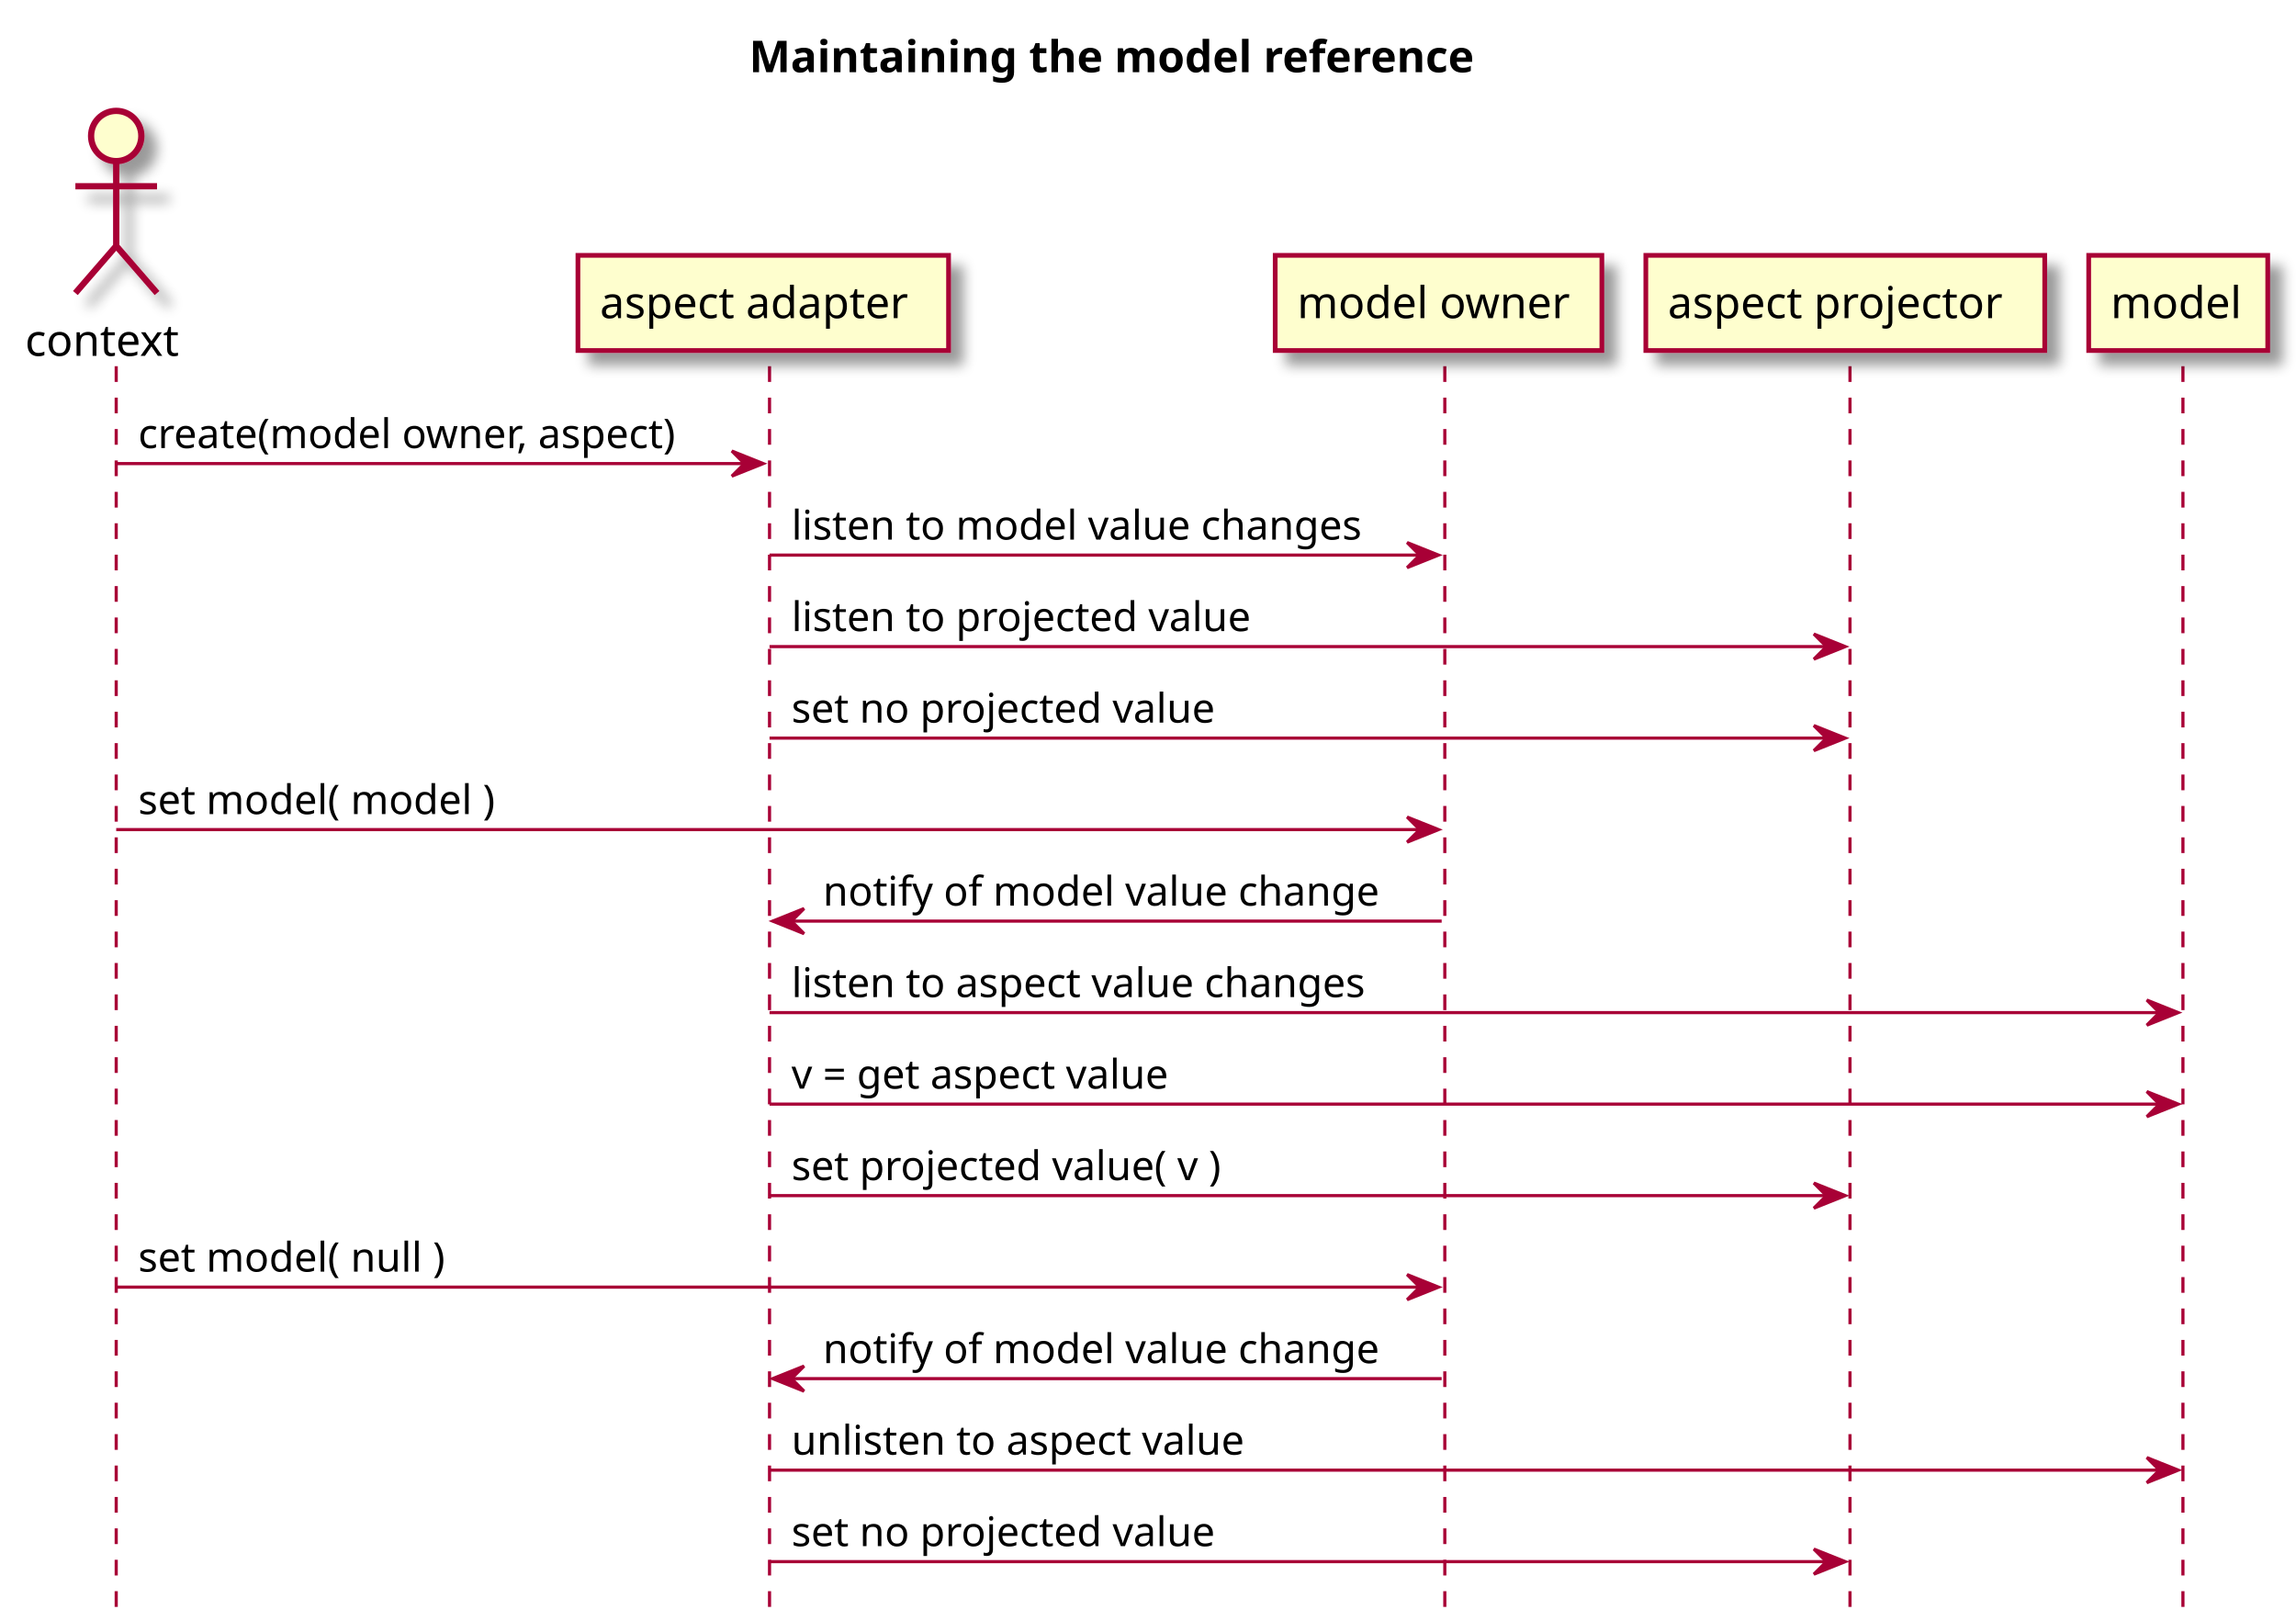
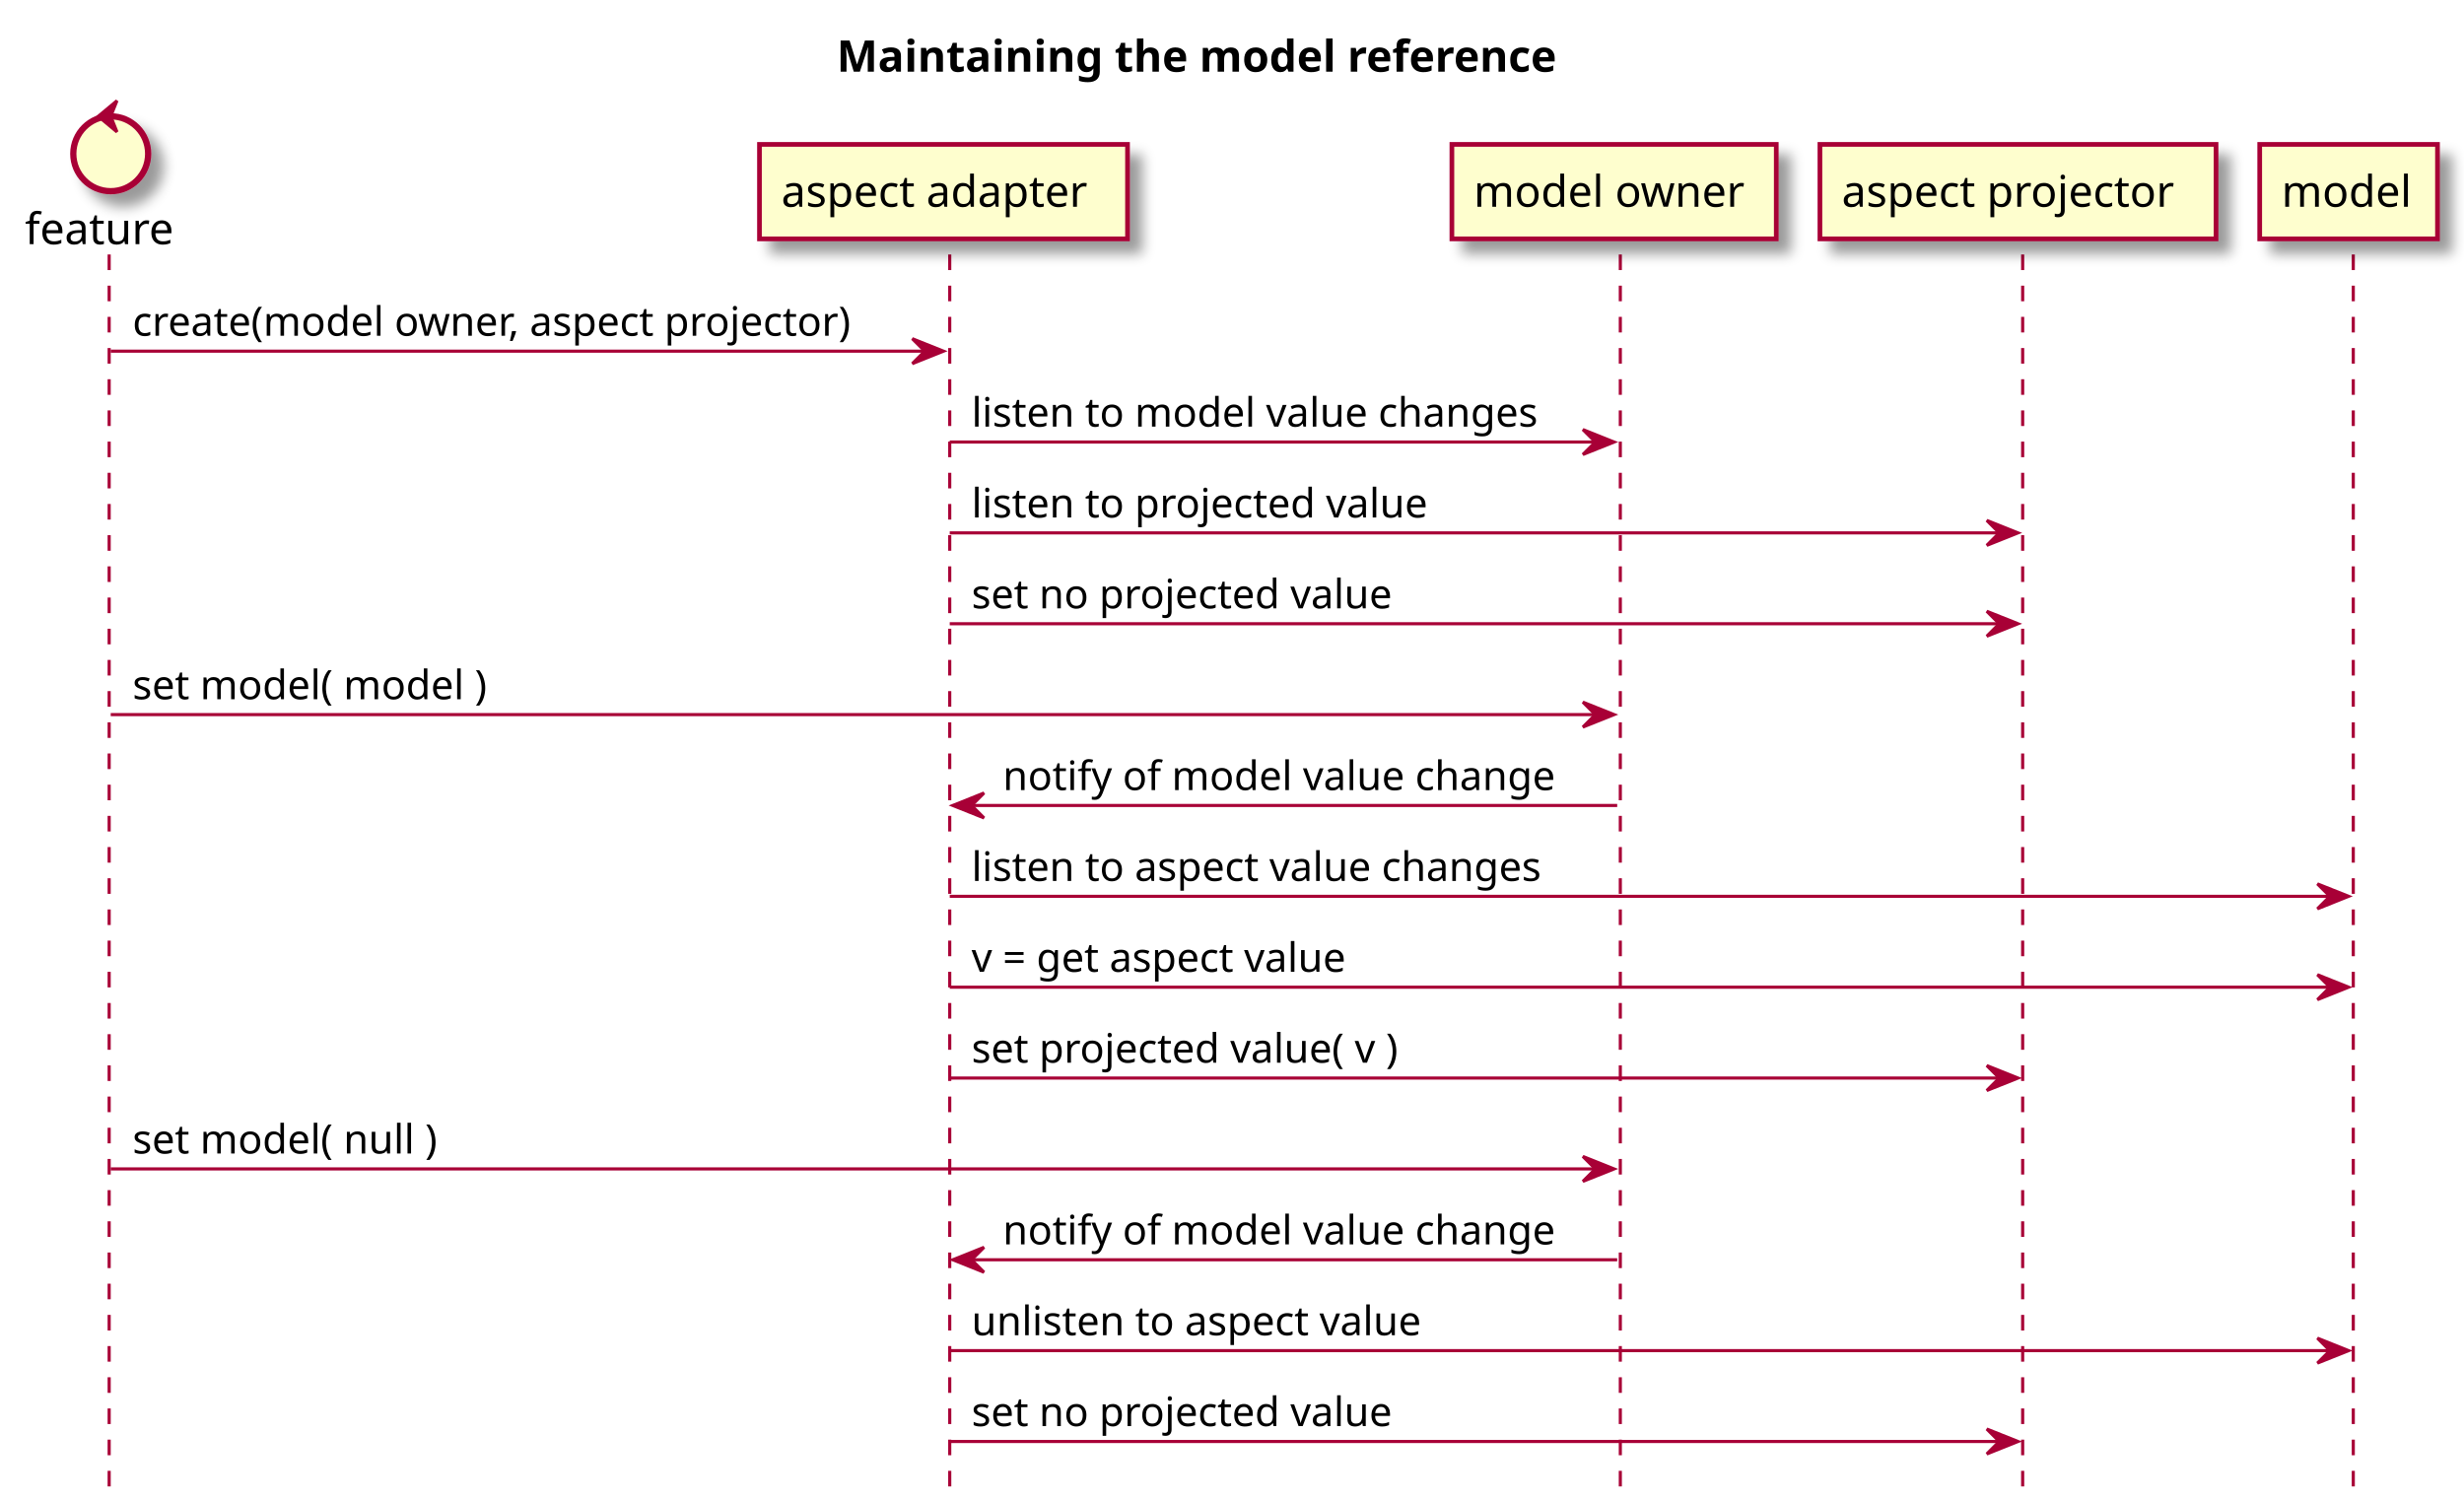
- <svg xmlns="http://www.w3.org/2000/svg" contentScriptType="application/ecmascript" contentStyleType="text/css" height="516px" preserveAspectRatio="none" style="width:731px;height:516px;" version="1.1" viewBox="0 0 731 516" width="731px" zoomAndPan="magnify">
+ <svg xmlns="http://www.w3.org/2000/svg" contentScriptType="application/ecmascript" contentStyleType="text/css" height="481px" preserveAspectRatio="none" style="width:790px;height:481px;" version="1.1" viewBox="0 0 790 481" width="790px" zoomAndPan="magnify">
  <defs>
-     <filter height="300%" id="f0zthzh" width="300%" x="-1" y="-1">
+     <filter height="300%" id="fbge4b2" width="300%" x="-1" y="-1">
      <feGaussianBlur result="blurOut" stdDeviation="2.0" />
      <feColorMatrix in="blurOut" result="blurOut2" type="matrix" values="0 0 0 0 0 0 0 0 0 0 0 0 0 0 0 0 0 0 .4 0" />
      <feOffset dx="4.0" dy="4.0" in="blurOut2" result="blurOut3" />
      <feBlend in="SourceGraphic" in2="blurOut3" mode="normal" />
    </filter>
  </defs>
  <g>
-     <text fill="#000000" font-family="sans-serif" font-size="14" font-weight="bold" lengthAdjust="spacingAndGlyphs" textLength="257" x="238.5" y="22.995">Maintaining the model reference</text>
-     <line style="stroke: #A80036; stroke-width: 1.0; stroke-dasharray: 5.0,5.0;" x1="37" x2="37" y1="116.594" y2="515.32" />
-     <line style="stroke: #A80036; stroke-width: 1.0; stroke-dasharray: 5.0,5.0;" x1="245" x2="245" y1="116.594" y2="515.32" />
-     <line style="stroke: #A80036; stroke-width: 1.0; stroke-dasharray: 5.0,5.0;" x1="460" x2="460" y1="116.594" y2="515.32" />
-     <line style="stroke: #A80036; stroke-width: 1.0; stroke-dasharray: 5.0,5.0;" x1="589" x2="589" y1="116.594" y2="515.32" />
-     <line style="stroke: #A80036; stroke-width: 1.0; stroke-dasharray: 5.0,5.0;" x1="695" x2="695" y1="116.594" y2="515.32" />
-     <text fill="#000000" font-family="sans-serif" font-size="14" lengthAdjust="spacingAndGlyphs" textLength="52" x="8" y="113.292">context</text>
-     <ellipse cx="37" cy="43.297" fill="#FEFECE" filter="url(#f0zthzh)" rx="8" ry="8" style="stroke: #A80036; stroke-width: 2.0;" />
-     <path d="M37,51.297 L37,78.297 M24,59.297 L50,59.297 M37,78.297 L24,93.297 M37,78.297 L50,93.297 " fill="#FEFECE" filter="url(#f0zthzh)" style="stroke: #A80036; stroke-width: 2.0;" />
-     <rect fill="#FEFECE" filter="url(#f0zthzh)" height="30.297" style="stroke: #A80036; stroke-width: 1.5;" width="118" x="184" y="81.297" />
-     <text fill="#000000" font-family="sans-serif" font-size="14" lengthAdjust="spacingAndGlyphs" textLength="104" x="191" y="101.292">aspect adapter</text>
-     <rect fill="#FEFECE" filter="url(#f0zthzh)" height="30.297" style="stroke: #A80036; stroke-width: 1.5;" width="104" x="406" y="81.297" />
-     <text fill="#000000" font-family="sans-serif" font-size="14" lengthAdjust="spacingAndGlyphs" textLength="90" x="413" y="101.292">model owner</text>
-     <rect fill="#FEFECE" filter="url(#f0zthzh)" height="30.297" style="stroke: #A80036; stroke-width: 1.5;" width="127" x="524" y="81.297" />
-     <text fill="#000000" font-family="sans-serif" font-size="14" lengthAdjust="spacingAndGlyphs" textLength="113" x="531" y="101.292">aspect projector</text>
-     <rect fill="#FEFECE" filter="url(#f0zthzh)" height="30.297" style="stroke: #A80036; stroke-width: 1.5;" width="57" x="665" y="81.297" />
-     <text fill="#000000" font-family="sans-serif" font-size="14" lengthAdjust="spacingAndGlyphs" textLength="43" x="672" y="101.292">model</text>
-     <polygon fill="#A80036" points="233,143.594,243,147.594,233,151.594,237,147.594" style="stroke: #A80036; stroke-width: 1.0;" />
-     <line style="stroke: #A80036; stroke-width: 1.0;" x1="37" x2="239" y1="147.594" y2="147.594" />
-     <text fill="#000000" font-family="sans-serif" font-size="13" lengthAdjust="spacingAndGlyphs" textLength="184" x="44" y="142.661">create(model owner, aspect)</text>
-     <polygon fill="#A80036" points="448,172.727,458,176.727,448,180.727,452,176.727" style="stroke: #A80036; stroke-width: 1.0;" />
-     <line style="stroke: #A80036; stroke-width: 1.0;" x1="245" x2="454" y1="176.727" y2="176.727" />
-     <text fill="#000000" font-family="sans-serif" font-size="13" lengthAdjust="spacingAndGlyphs" textLength="191" x="252" y="171.793">listen to model value changes</text>
-     <polygon fill="#A80036" points="577.5,201.859,587.5,205.859,577.5,209.859,581.5,205.859" style="stroke: #A80036; stroke-width: 1.0;" />
-     <line style="stroke: #A80036; stroke-width: 1.0;" x1="245" x2="583.5" y1="205.859" y2="205.859" />
-     <text fill="#000000" font-family="sans-serif" font-size="13" lengthAdjust="spacingAndGlyphs" textLength="153" x="252" y="200.926">listen to projected value</text>
-     <polygon fill="#A80036" points="577.5,230.992,587.5,234.992,577.5,238.992,581.5,234.992" style="stroke: #A80036; stroke-width: 1.0;" />
-     <line style="stroke: #A80036; stroke-width: 1.0;" x1="245" x2="583.5" y1="234.992" y2="234.992" />
-     <text fill="#000000" font-family="sans-serif" font-size="13" lengthAdjust="spacingAndGlyphs" textLength="142" x="252" y="230.059">set no projected value</text>
-     <polygon fill="#A80036" points="448,260.125,458,264.125,448,268.125,452,264.125" style="stroke: #A80036; stroke-width: 1.0;" />
-     <line style="stroke: #A80036; stroke-width: 1.0;" x1="37" x2="454" y1="264.125" y2="264.125" />
-     <text fill="#000000" font-family="sans-serif" font-size="13" lengthAdjust="spacingAndGlyphs" textLength="122" x="44" y="259.192">set model( model )</text>
-     <polygon fill="#A80036" points="256,289.258,246,293.258,256,297.258,252,293.258" style="stroke: #A80036; stroke-width: 1.0;" />
-     <line style="stroke: #A80036; stroke-width: 1.0;" x1="250" x2="459" y1="293.258" y2="293.258" />
-     <text fill="#000000" font-family="sans-serif" font-size="13" lengthAdjust="spacingAndGlyphs" textLength="184" x="262" y="288.325">notify of model value change</text>
-     <polygon fill="#A80036" points="683.5,318.391,693.5,322.391,683.5,326.391,687.5,322.391" style="stroke: #A80036; stroke-width: 1.0;" />
-     <line style="stroke: #A80036; stroke-width: 1.0;" x1="245" x2="689.5" y1="322.391" y2="322.391" />
-     <text fill="#000000" font-family="sans-serif" font-size="13" lengthAdjust="spacingAndGlyphs" textLength="194" x="252" y="317.457">listen to aspect value changes</text>
-     <polygon fill="#A80036" points="683.5,347.523,693.5,351.523,683.5,355.523,687.5,351.523" style="stroke: #A80036; stroke-width: 1.0;" />
-     <line style="stroke: #A80036; stroke-width: 1.0;" x1="245" x2="689.5" y1="351.523" y2="351.523" />
-     <text fill="#000000" font-family="sans-serif" font-size="13" lengthAdjust="spacingAndGlyphs" textLength="132" x="252" y="346.59">v = get aspect value</text>
-     <polygon fill="#A80036" points="577.5,376.656,587.5,380.656,577.5,384.656,581.5,380.656" style="stroke: #A80036; stroke-width: 1.0;" />
-     <line style="stroke: #A80036; stroke-width: 1.0;" x1="245" x2="583.5" y1="380.656" y2="380.656" />
-     <text fill="#000000" font-family="sans-serif" font-size="13" lengthAdjust="spacingAndGlyphs" textLength="147" x="252" y="375.723">set projected value( v )</text>
-     <polygon fill="#A80036" points="448,405.789,458,409.789,448,413.789,452,409.789" style="stroke: #A80036; stroke-width: 1.0;" />
-     <line style="stroke: #A80036; stroke-width: 1.0;" x1="37" x2="454" y1="409.789" y2="409.789" />
-     <text fill="#000000" font-family="sans-serif" font-size="13" lengthAdjust="spacingAndGlyphs" textLength="104" x="44" y="404.856">set model( null )</text>
-     <polygon fill="#A80036" points="256,434.922,246,438.922,256,442.922,252,438.922" style="stroke: #A80036; stroke-width: 1.0;" />
-     <line style="stroke: #A80036; stroke-width: 1.0;" x1="250" x2="459" y1="438.922" y2="438.922" />
-     <text fill="#000000" font-family="sans-serif" font-size="13" lengthAdjust="spacingAndGlyphs" textLength="184" x="262" y="433.989">notify of model value change</text>
-     <polygon fill="#A80036" points="683.5,464.055,693.5,468.055,683.5,472.055,687.5,468.055" style="stroke: #A80036; stroke-width: 1.0;" />
-     <line style="stroke: #A80036; stroke-width: 1.0;" x1="245" x2="689.5" y1="468.055" y2="468.055" />
-     <text fill="#000000" font-family="sans-serif" font-size="13" lengthAdjust="spacingAndGlyphs" textLength="152" x="252" y="463.122">unlisten to aspect value</text>
-     <polygon fill="#A80036" points="577.5,493.188,587.5,497.188,577.5,501.188,581.5,497.188" style="stroke: #A80036; stroke-width: 1.0;" />
-     <line style="stroke: #A80036; stroke-width: 1.0;" x1="245" x2="583.5" y1="497.188" y2="497.188" />
-     <text fill="#000000" font-family="sans-serif" font-size="13" lengthAdjust="spacingAndGlyphs" textLength="142" x="252" y="492.254">set no projected value</text>
+     <text fill="#000000" font-family="sans-serif" font-size="14" font-weight="bold" lengthAdjust="spacingAndGlyphs" textLength="257" x="268.25" y="22.995">Maintaining the model reference</text>
+     <line style="stroke: #A80036; stroke-width: 1.0; stroke-dasharray: 5.0,5.0;" x1="35" x2="35" y1="81.594" y2="480.32" />
+     <line style="stroke: #A80036; stroke-width: 1.0; stroke-dasharray: 5.0,5.0;" x1="304.5" x2="304.5" y1="81.594" y2="480.32" />
+     <line style="stroke: #A80036; stroke-width: 1.0; stroke-dasharray: 5.0,5.0;" x1="519.5" x2="519.5" y1="81.594" y2="480.32" />
+     <line style="stroke: #A80036; stroke-width: 1.0; stroke-dasharray: 5.0,5.0;" x1="648.5" x2="648.5" y1="81.594" y2="480.32" />
+     <line style="stroke: #A80036; stroke-width: 1.0; stroke-dasharray: 5.0,5.0;" x1="754.5" x2="754.5" y1="81.594" y2="480.32" />
+     <text fill="#000000" font-family="sans-serif" font-size="14" lengthAdjust="spacingAndGlyphs" textLength="49" x="8" y="78.292">feature</text>
+     <ellipse cx="35.5" cy="49.297" fill="#FEFECE" filter="url(#fbge4b2)" rx="12" ry="12" style="stroke: #A80036; stroke-width: 2.0;" />
+     <polygon fill="#A80036" points="31.5,37.297,37.5,32.297,35.5,37.297,37.5,42.297,31.5,37.297" style="stroke: #A80036; stroke-width: 1.0;" />
+     <rect fill="#FEFECE" filter="url(#fbge4b2)" height="30.297" style="stroke: #A80036; stroke-width: 1.5;" width="118" x="243.5" y="46.297" />
+     <text fill="#000000" font-family="sans-serif" font-size="14" lengthAdjust="spacingAndGlyphs" textLength="104" x="250.5" y="66.292">aspect adapter</text>
+     <rect fill="#FEFECE" filter="url(#fbge4b2)" height="30.297" style="stroke: #A80036; stroke-width: 1.5;" width="104" x="465.5" y="46.297" />
+     <text fill="#000000" font-family="sans-serif" font-size="14" lengthAdjust="spacingAndGlyphs" textLength="90" x="472.5" y="66.292">model owner</text>
+     <rect fill="#FEFECE" filter="url(#fbge4b2)" height="30.297" style="stroke: #A80036; stroke-width: 1.5;" width="127" x="583.5" y="46.297" />
+     <text fill="#000000" font-family="sans-serif" font-size="14" lengthAdjust="spacingAndGlyphs" textLength="113" x="590.5" y="66.292">aspect projector</text>
+     <rect fill="#FEFECE" filter="url(#fbge4b2)" height="30.297" style="stroke: #A80036; stroke-width: 1.5;" width="57" x="724.5" y="46.297" />
+     <text fill="#000000" font-family="sans-serif" font-size="14" lengthAdjust="spacingAndGlyphs" textLength="43" x="731.5" y="66.292">model</text>
+     <polygon fill="#A80036" points="292.5,108.594,302.5,112.594,292.5,116.594,296.5,112.594" style="stroke: #A80036; stroke-width: 1.0;" />
+     <line style="stroke: #A80036; stroke-width: 1.0;" x1="35.5" x2="298.5" y1="112.594" y2="112.594" />
+     <text fill="#000000" font-family="sans-serif" font-size="13" lengthAdjust="spacingAndGlyphs" textLength="245" x="42.5" y="107.661">create(model owner, aspect projector)</text>
+     <polygon fill="#A80036" points="507.5,137.727,517.5,141.727,507.5,145.727,511.5,141.727" style="stroke: #A80036; stroke-width: 1.0;" />
+     <line style="stroke: #A80036; stroke-width: 1.0;" x1="304.5" x2="513.5" y1="141.727" y2="141.727" />
+     <text fill="#000000" font-family="sans-serif" font-size="13" lengthAdjust="spacingAndGlyphs" textLength="191" x="311.5" y="136.793">listen to model value changes</text>
+     <polygon fill="#A80036" points="637,166.859,647,170.859,637,174.859,641,170.859" style="stroke: #A80036; stroke-width: 1.0;" />
+     <line style="stroke: #A80036; stroke-width: 1.0;" x1="304.5" x2="643" y1="170.859" y2="170.859" />
+     <text fill="#000000" font-family="sans-serif" font-size="13" lengthAdjust="spacingAndGlyphs" textLength="153" x="311.5" y="165.926">listen to projected value</text>
+     <polygon fill="#A80036" points="637,195.992,647,199.992,637,203.992,641,199.992" style="stroke: #A80036; stroke-width: 1.0;" />
+     <line style="stroke: #A80036; stroke-width: 1.0;" x1="304.5" x2="643" y1="199.992" y2="199.992" />
+     <text fill="#000000" font-family="sans-serif" font-size="13" lengthAdjust="spacingAndGlyphs" textLength="142" x="311.5" y="195.059">set no projected value</text>
+     <polygon fill="#A80036" points="507.5,225.125,517.5,229.125,507.5,233.125,511.5,229.125" style="stroke: #A80036; stroke-width: 1.0;" />
+     <line style="stroke: #A80036; stroke-width: 1.0;" x1="35.5" x2="513.5" y1="229.125" y2="229.125" />
+     <text fill="#000000" font-family="sans-serif" font-size="13" lengthAdjust="spacingAndGlyphs" textLength="122" x="42.5" y="224.192">set model( model )</text>
+     <polygon fill="#A80036" points="315.5,254.258,305.5,258.258,315.5,262.258,311.5,258.258" style="stroke: #A80036; stroke-width: 1.0;" />
+     <line style="stroke: #A80036; stroke-width: 1.0;" x1="309.5" x2="518.5" y1="258.258" y2="258.258" />
+     <text fill="#000000" font-family="sans-serif" font-size="13" lengthAdjust="spacingAndGlyphs" textLength="184" x="321.5" y="253.325">notify of model value change</text>
+     <polygon fill="#A80036" points="743,283.391,753,287.391,743,291.391,747,287.391" style="stroke: #A80036; stroke-width: 1.0;" />
+     <line style="stroke: #A80036; stroke-width: 1.0;" x1="304.5" x2="749" y1="287.391" y2="287.391" />
+     <text fill="#000000" font-family="sans-serif" font-size="13" lengthAdjust="spacingAndGlyphs" textLength="194" x="311.5" y="282.457">listen to aspect value changes</text>
+     <polygon fill="#A80036" points="743,312.523,753,316.523,743,320.523,747,316.523" style="stroke: #A80036; stroke-width: 1.0;" />
+     <line style="stroke: #A80036; stroke-width: 1.0;" x1="304.5" x2="749" y1="316.523" y2="316.523" />
+     <text fill="#000000" font-family="sans-serif" font-size="13" lengthAdjust="spacingAndGlyphs" textLength="132" x="311.5" y="311.59">v = get aspect value</text>
+     <polygon fill="#A80036" points="637,341.656,647,345.656,637,349.656,641,345.656" style="stroke: #A80036; stroke-width: 1.0;" />
+     <line style="stroke: #A80036; stroke-width: 1.0;" x1="304.5" x2="643" y1="345.656" y2="345.656" />
+     <text fill="#000000" font-family="sans-serif" font-size="13" lengthAdjust="spacingAndGlyphs" textLength="147" x="311.5" y="340.723">set projected value( v )</text>
+     <polygon fill="#A80036" points="507.5,370.789,517.5,374.789,507.5,378.789,511.5,374.789" style="stroke: #A80036; stroke-width: 1.0;" />
+     <line style="stroke: #A80036; stroke-width: 1.0;" x1="35.5" x2="513.5" y1="374.789" y2="374.789" />
+     <text fill="#000000" font-family="sans-serif" font-size="13" lengthAdjust="spacingAndGlyphs" textLength="104" x="42.5" y="369.856">set model( null )</text>
+     <polygon fill="#A80036" points="315.5,399.922,305.5,403.922,315.5,407.922,311.5,403.922" style="stroke: #A80036; stroke-width: 1.0;" />
+     <line style="stroke: #A80036; stroke-width: 1.0;" x1="309.5" x2="518.5" y1="403.922" y2="403.922" />
+     <text fill="#000000" font-family="sans-serif" font-size="13" lengthAdjust="spacingAndGlyphs" textLength="184" x="321.5" y="398.989">notify of model value change</text>
+     <polygon fill="#A80036" points="743,429.055,753,433.055,743,437.055,747,433.055" style="stroke: #A80036; stroke-width: 1.0;" />
+     <line style="stroke: #A80036; stroke-width: 1.0;" x1="304.5" x2="749" y1="433.055" y2="433.055" />
+     <text fill="#000000" font-family="sans-serif" font-size="13" lengthAdjust="spacingAndGlyphs" textLength="152" x="311.5" y="428.122">unlisten to aspect value</text>
+     <polygon fill="#A80036" points="637,458.188,647,462.188,637,466.188,641,462.188" style="stroke: #A80036; stroke-width: 1.0;" />
+     <line style="stroke: #A80036; stroke-width: 1.0;" x1="304.5" x2="643" y1="462.188" y2="462.188" />
+     <text fill="#000000" font-family="sans-serif" font-size="13" lengthAdjust="spacingAndGlyphs" textLength="142" x="311.5" y="457.254">set no projected value</text>
  </g>
</svg>
